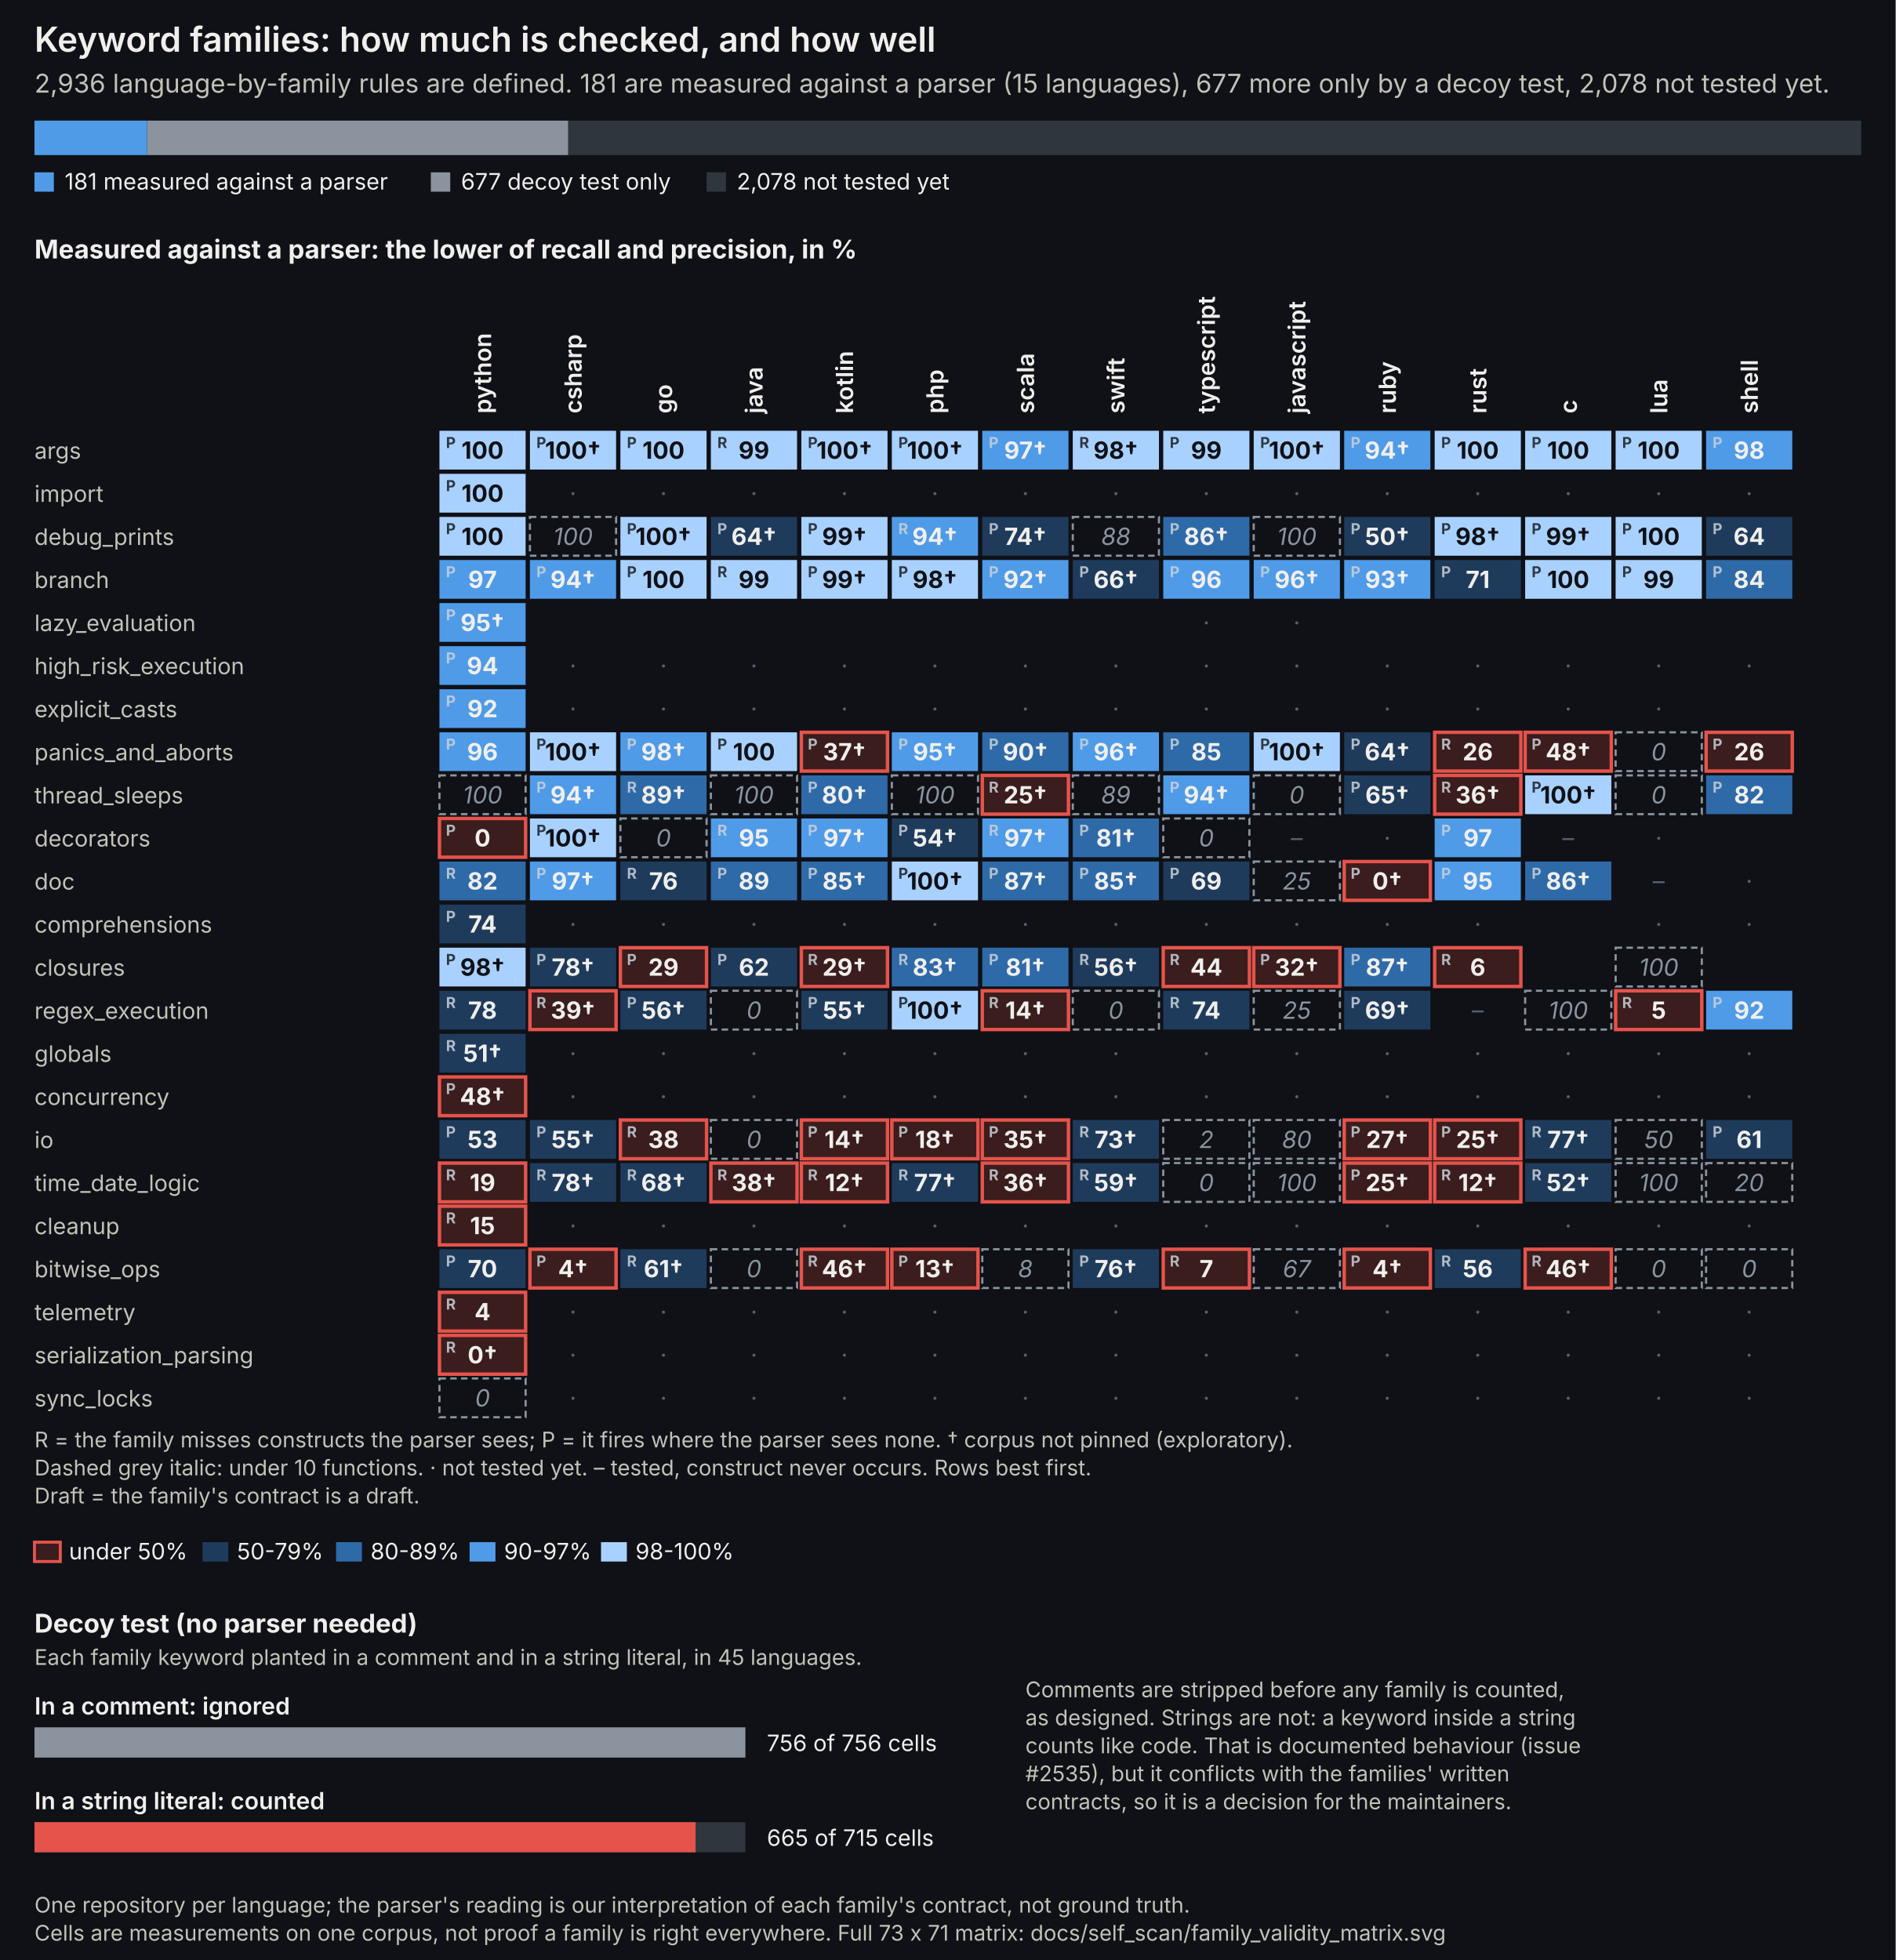
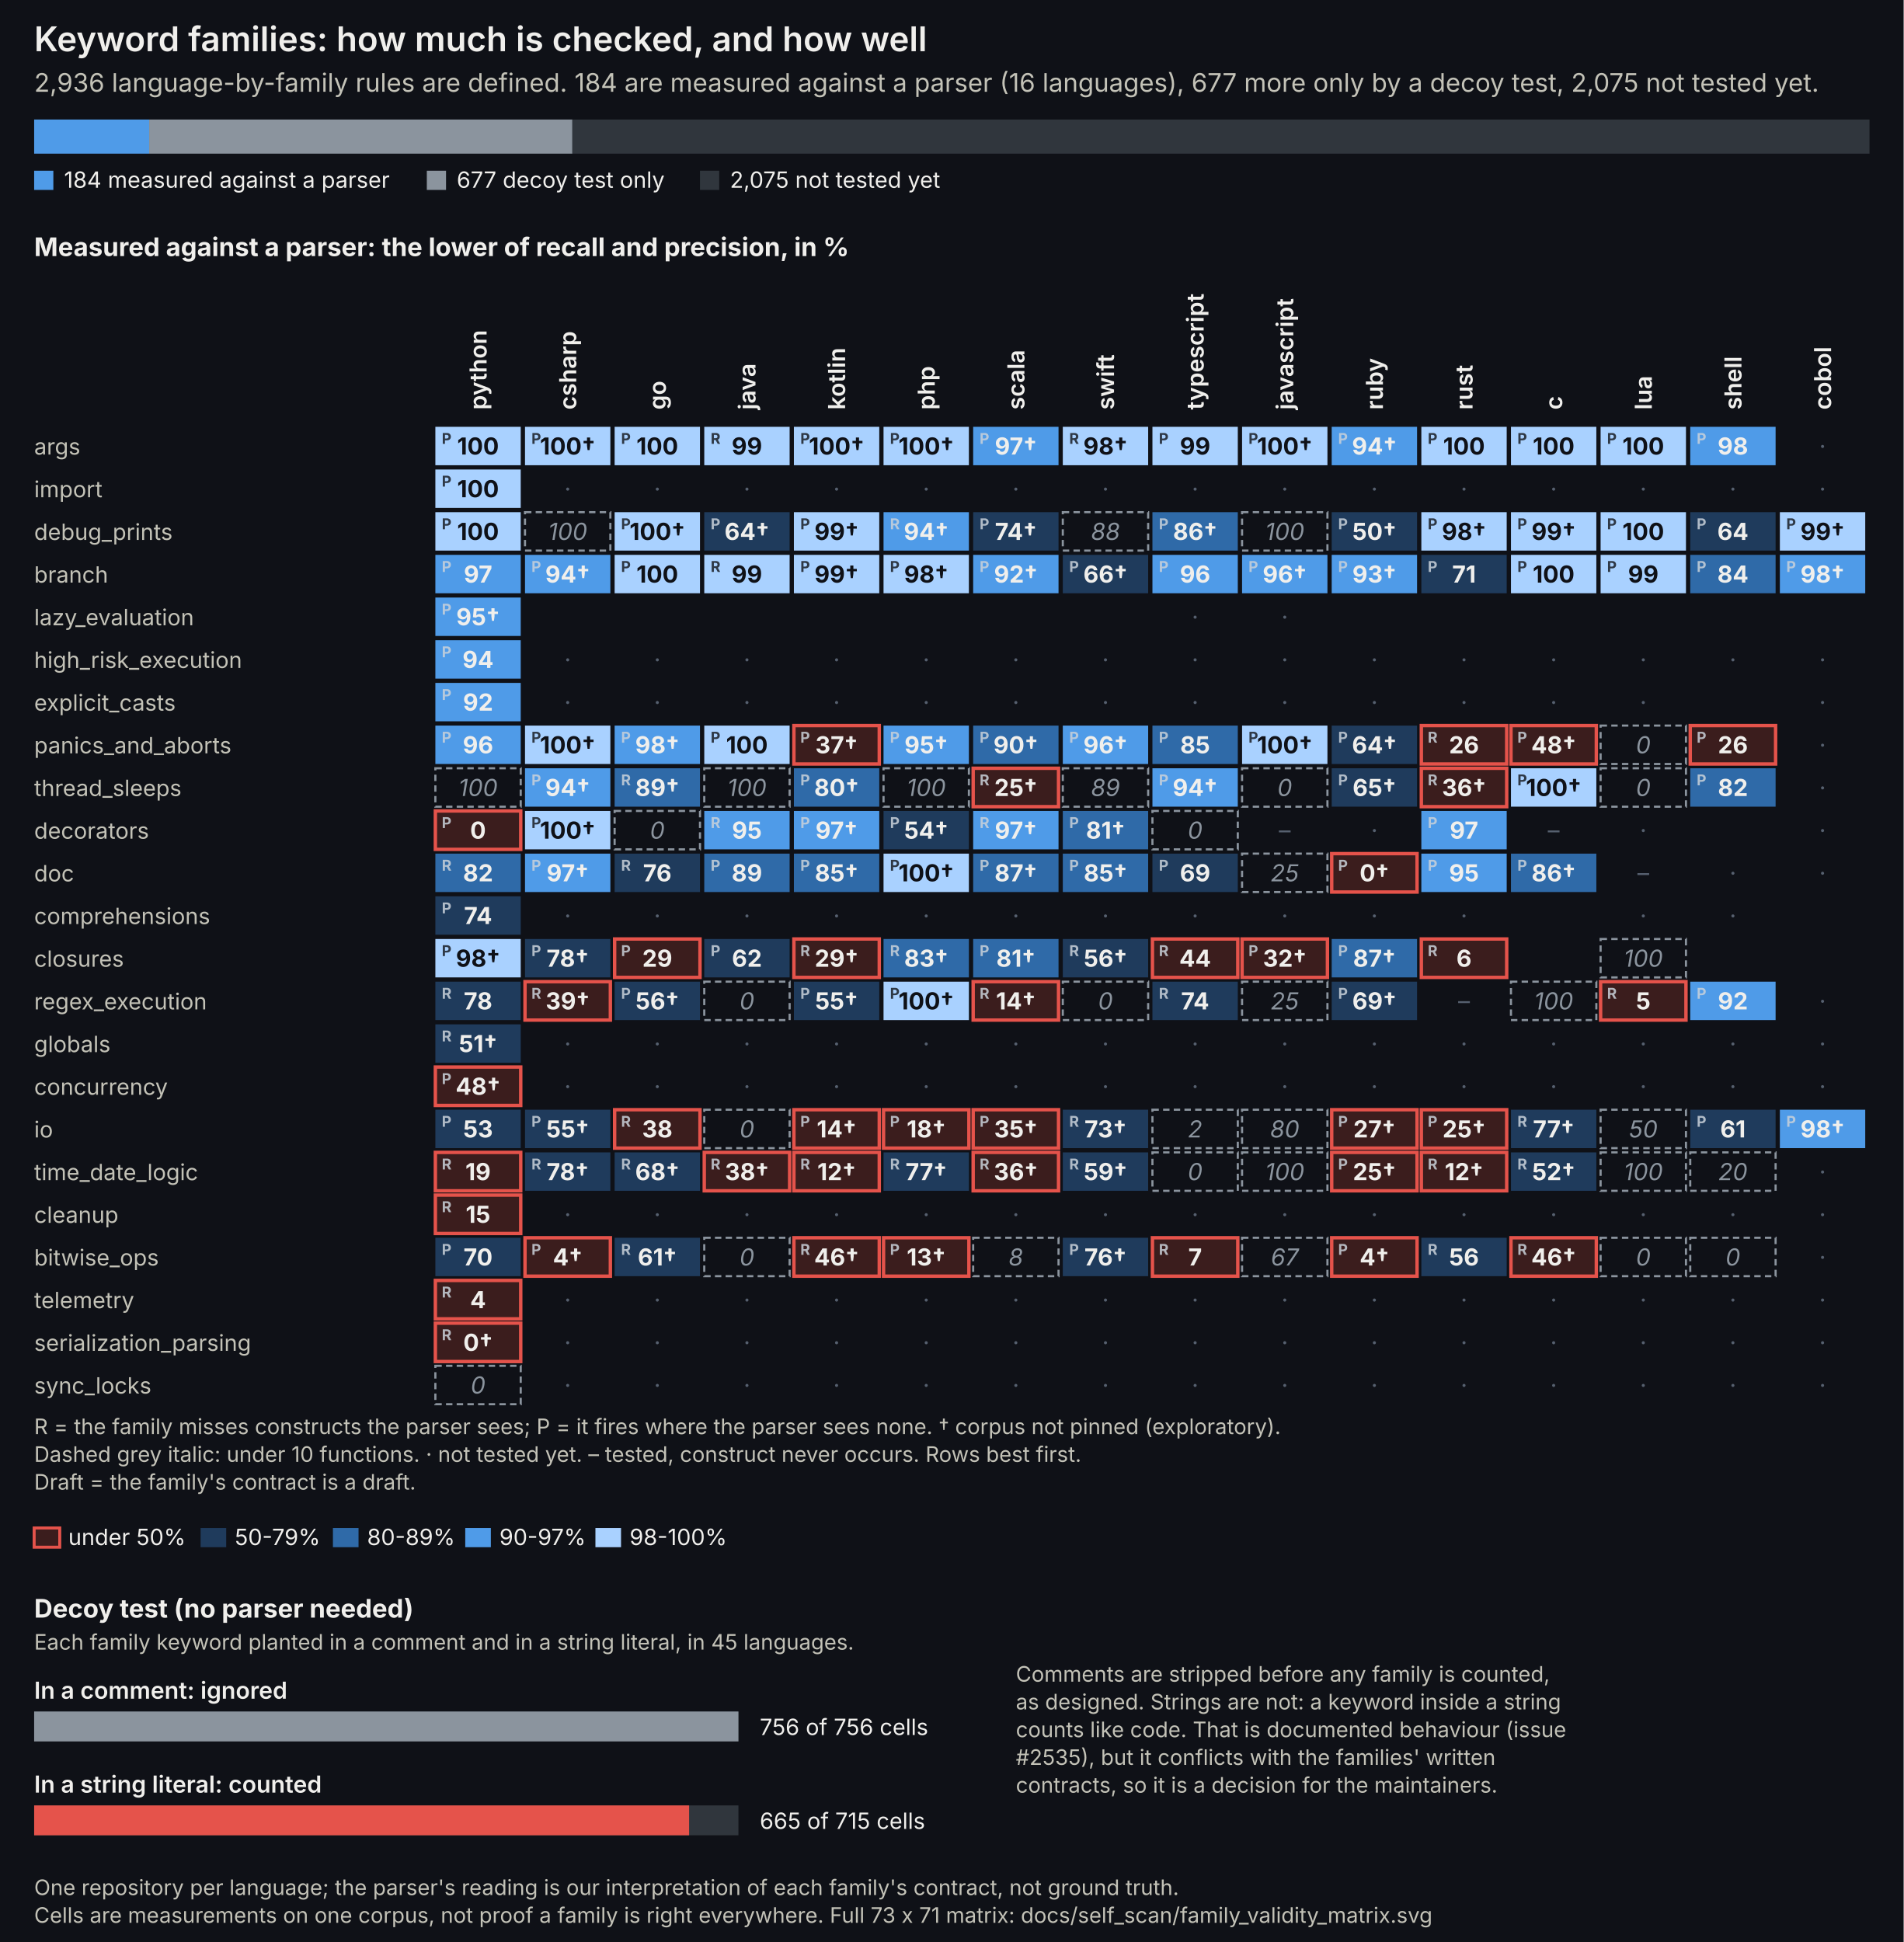
- <svg xmlns="http://www.w3.org/2000/svg" viewBox="0 0 880 910" width="880" height="910" font-family="system-ui, -apple-system, Segoe UI, sans-serif">
+ <svg xmlns="http://www.w3.org/2000/svg" viewBox="0 0 892 910" width="892" height="910" font-family="system-ui, -apple-system, Segoe UI, sans-serif">
  <style>
  .surface { fill: #0f1117; }  /* house style: dark, matching the other charts */
  .title { font-size: 16px; font-weight: 600; fill: #f0efec; }
  .subtitle { font-size: 12px; fill: #c3c2b7; }
  .h { font-size: 12px; font-weight: 700; fill: #f0efec; }
  .legend { font-size: 10.5px; fill: #f0efec; }
  .lang { font-size: 11px; font-weight: 600; fill: #f0efec; }
  .fam { font-size: 10.5px; fill: #c3c2b7; }
  .num { font-size: 11px; font-weight: 700; fill: #f0efec; text-anchor: middle; }
  .numd { font-size: 11px; font-weight: 700; fill: #0f1117; text-anchor: middle; }
  .thin { font-size: 11px; font-style: italic; fill: #8b949e; text-anchor: middle; }
  .side { font-size: 7px; font-weight: 700; fill: #c9d1d9; opacity: 0.85; }
  .sided { font-size: 7px; font-weight: 700; fill: #0f1117; opacity: 0.8; }
  .dim { font-size: 11px; fill: #56606f; text-anchor: middle; }
  .note { font-size: 10px; fill: #c3c2b7; }
  .big { font-size: 11px; font-weight: 600; fill: #f0efec; }
  .phase { font-size: 10px; font-weight: 700; fill: #f0efec; }
  .lang9 { font-size: 9px; fill: #c3c2b7; }
  .u { fill: #3b3f4a; }
</style>
-   <rect class="surface" x="0" y="0" width="880" height="910" />
+   <rect class="surface" x="0" y="0" width="892" height="910" />
  <text class="title" x="16" y="24">Keyword families: how much is checked, and how well</text>
-   <text class="subtitle" x="16" y="43">2,936 language-by-family rules are defined. 181 are measured against a parser (15 languages), 677 more only by a decoy test, 2,078 not tested yet.</text>
-   <rect x="16.0" y="56" width="52.3" height="16" fill="#4f9be8" />
+   <text class="subtitle" x="16" y="43">2,936 language-by-family rules are defined. 184 are measured against a parser (16 languages), 677 more only by a decoy test, 2,075 not tested yet.</text>
+   <rect x="16.0" y="56" width="53.9" height="16" fill="#4f9be8" />
  <rect x="16" y="80" width="9" height="9" fill="#4f9be8" />
-   <text class="legend" x="30" y="88">181 measured against a parser</text>
-   <rect x="68.3" y="56" width="195.5" height="16" fill="#8b949e" />
+   <text class="legend" x="30" y="88">184 measured against a parser</text>
+   <rect x="69.9" y="56" width="198.3" height="16" fill="#8b949e" />
  <rect x="200" y="80" width="9" height="9" fill="#8b949e" />
  <text class="legend" x="214" y="88">677 decoy test only</text>
-   <rect x="263.8" y="56" width="600.2" height="16" fill="#30363d" />
+   <rect x="268.2" y="56" width="607.8" height="16" fill="#30363d" />
  <rect x="328" y="80" width="9" height="9" fill="#30363d" />
-   <text class="legend" x="342" y="88">2,078 not tested yet</text>
+   <text class="legend" x="342" y="88">2,075 not tested yet</text>
  <text class="h" x="16" y="120">Measured against a parser: the lower of recall and precision, in %</text>
  <text class="lang" transform="translate(228,192) rotate(-90)">python</text>
  <text class="lang" transform="translate(270,192) rotate(-90)">csharp</text>
  <text class="lang" transform="translate(312,192) rotate(-90)">go</text>
  <text class="lang" transform="translate(354,192) rotate(-90)">java</text>
  <text class="lang" transform="translate(396,192) rotate(-90)">kotlin</text>
  <text class="lang" transform="translate(438,192) rotate(-90)">php</text>
  <text class="lang" transform="translate(480,192) rotate(-90)">scala</text>
  <text class="lang" transform="translate(522,192) rotate(-90)">swift</text>
  <text class="lang" transform="translate(564,192) rotate(-90)">typescript</text>
  <text class="lang" transform="translate(606,192) rotate(-90)">javascript</text>
  <text class="lang" transform="translate(648,192) rotate(-90)">ruby</text>
  <text class="lang" transform="translate(690,192) rotate(-90)">rust</text>
  <text class="lang" transform="translate(732,192) rotate(-90)">c</text>
  <text class="lang" transform="translate(774,192) rotate(-90)">lua</text>
  <text class="lang" transform="translate(816,192) rotate(-90)">shell</text>
+   <text class="lang" transform="translate(858,192) rotate(-90)">cobol</text>
  <text class="fam" x="16" y="213">args</text>
  <rect x="204" y="200" width="40" height="18" fill="#a9d1ff" />
  <text class="numd" x="224.0" y="213">100</text>
  <text class="sided" x="207" y="208">P</text>
  <rect x="246" y="200" width="40" height="18" fill="#a9d1ff" />
  <text class="numd" x="266.0" y="213">100†</text>
  <text class="sided" x="249" y="208">P</text>
  <rect x="288" y="200" width="40" height="18" fill="#a9d1ff" />
  <text class="numd" x="308.0" y="213">100</text>
  <text class="sided" x="291" y="208">P</text>
  <rect x="330" y="200" width="40" height="18" fill="#a9d1ff" />
  <text class="numd" x="350.0" y="213">99</text>
  <text class="sided" x="333" y="208">R</text>
  <rect x="372" y="200" width="40" height="18" fill="#a9d1ff" />
  <text class="numd" x="392.0" y="213">100†</text>
  <text class="sided" x="375" y="208">P</text>
  <rect x="414" y="200" width="40" height="18" fill="#a9d1ff" />
  <text class="numd" x="434.0" y="213">100†</text>
  <text class="sided" x="417" y="208">P</text>
  <rect x="456" y="200" width="40" height="18" fill="#4f9be8" />
  <text class="num" x="476.0" y="213">97†</text>
  <text class="side" x="459" y="208">P</text>
  <rect x="498" y="200" width="40" height="18" fill="#a9d1ff" />
  <text class="numd" x="518.0" y="213">98†</text>
  <text class="sided" x="501" y="208">R</text>
  <rect x="540" y="200" width="40" height="18" fill="#a9d1ff" />
  <text class="numd" x="560.0" y="213">99</text>
  <text class="sided" x="543" y="208">P</text>
  <rect x="582" y="200" width="40" height="18" fill="#a9d1ff" />
  <text class="numd" x="602.0" y="213">100†</text>
  <text class="sided" x="585" y="208">P</text>
  <rect x="624" y="200" width="40" height="18" fill="#4f9be8" />
  <text class="num" x="644.0" y="213">94†</text>
  <text class="side" x="627" y="208">P</text>
  <rect x="666" y="200" width="40" height="18" fill="#a9d1ff" />
  <text class="numd" x="686.0" y="213">100</text>
  <text class="sided" x="669" y="208">P</text>
  <rect x="708" y="200" width="40" height="18" fill="#a9d1ff" />
  <text class="numd" x="728.0" y="213">100</text>
  <text class="sided" x="711" y="208">P</text>
  <rect x="750" y="200" width="40" height="18" fill="#a9d1ff" />
  <text class="numd" x="770.0" y="213">100</text>
  <text class="sided" x="753" y="208">P</text>
  <rect x="792" y="200" width="40" height="18" fill="#4f9be8" />
  <text class="num" x="812.0" y="213">98</text>
  <text class="side" x="795" y="208">P</text>
+   <text class="dim" x="854.0" y="213">·</text>
  <text class="fam" x="16" y="233">import</text>
  <rect x="204" y="220" width="40" height="18" fill="#a9d1ff" />
  <text class="numd" x="224.0" y="233">100</text>
  <text class="sided" x="207" y="228">P</text>
  <text class="dim" x="266.0" y="233">·</text>
  <text class="dim" x="308.0" y="233">·</text>
  <text class="dim" x="350.0" y="233">·</text>
  <text class="dim" x="392.0" y="233">·</text>
  <text class="dim" x="434.0" y="233">·</text>
  <text class="dim" x="476.0" y="233">·</text>
  <text class="dim" x="518.0" y="233">·</text>
  <text class="dim" x="560.0" y="233">·</text>
  <text class="dim" x="602.0" y="233">·</text>
  <text class="dim" x="644.0" y="233">·</text>
  <text class="dim" x="686.0" y="233">·</text>
  <text class="dim" x="728.0" y="233">·</text>
  <text class="dim" x="770.0" y="233">·</text>
  <text class="dim" x="812.0" y="233">·</text>
+   <text class="dim" x="854.0" y="233">·</text>
  <text class="fam" x="16" y="253">debug_prints</text>
  <rect x="204" y="240" width="40" height="18" fill="#a9d1ff" />
  <text class="numd" x="224.0" y="253">100</text>
  <text class="sided" x="207" y="248">P</text>
  <rect x="246" y="240" width="40" height="18" fill="none" stroke="#8b949e" stroke-width="1" stroke-dasharray="3 2" />
  <text class="thin" x="266.0" y="253">100</text>
  <rect x="288" y="240" width="40" height="18" fill="#a9d1ff" />
  <text class="numd" x="308.0" y="253">100†</text>
  <text class="sided" x="291" y="248">P</text>
  <rect x="330" y="240" width="40" height="18" fill="#1f3b5c" />
  <text class="num" x="350.0" y="253">64†</text>
  <text class="side" x="333" y="248">P</text>
  <rect x="372" y="240" width="40" height="18" fill="#a9d1ff" />
  <text class="numd" x="392.0" y="253">99†</text>
  <text class="sided" x="375" y="248">P</text>
  <rect x="414" y="240" width="40" height="18" fill="#4f9be8" />
  <text class="num" x="434.0" y="253">94†</text>
  <text class="side" x="417" y="248">R</text>
  <rect x="456" y="240" width="40" height="18" fill="#1f3b5c" />
  <text class="num" x="476.0" y="253">74†</text>
  <text class="side" x="459" y="248">P</text>
  <rect x="498" y="240" width="40" height="18" fill="none" stroke="#8b949e" stroke-width="1" stroke-dasharray="3 2" />
  <text class="thin" x="518.0" y="253">88</text>
  <rect x="540" y="240" width="40" height="18" fill="#2f6aa8" />
  <text class="num" x="560.0" y="253">86†</text>
  <text class="side" x="543" y="248">P</text>
  <rect x="582" y="240" width="40" height="18" fill="none" stroke="#8b949e" stroke-width="1" stroke-dasharray="3 2" />
  <text class="thin" x="602.0" y="253">100</text>
  <rect x="624" y="240" width="40" height="18" fill="#1f3b5c" />
  <text class="num" x="644.0" y="253">50†</text>
  <text class="side" x="627" y="248">P</text>
  <rect x="666" y="240" width="40" height="18" fill="#a9d1ff" />
  <text class="numd" x="686.0" y="253">98†</text>
  <text class="sided" x="669" y="248">P</text>
  <rect x="708" y="240" width="40" height="18" fill="#a9d1ff" />
  <text class="numd" x="728.0" y="253">99†</text>
  <text class="sided" x="711" y="248">P</text>
  <rect x="750" y="240" width="40" height="18" fill="#a9d1ff" />
  <text class="numd" x="770.0" y="253">100</text>
  <text class="sided" x="753" y="248">P</text>
  <rect x="792" y="240" width="40" height="18" fill="#1f3b5c" />
  <text class="num" x="812.0" y="253">64</text>
  <text class="side" x="795" y="248">P</text>
+   <rect x="834" y="240" width="40" height="18" fill="#a9d1ff" />
+   <text class="numd" x="854.0" y="253">99†</text>
+   <text class="sided" x="837" y="248">P</text>
  <text class="fam" x="16" y="273">branch</text>
  <rect x="204" y="260" width="40" height="18" fill="#4f9be8" />
  <text class="num" x="224.0" y="273">97</text>
  <text class="side" x="207" y="268">P</text>
  <rect x="246" y="260" width="40" height="18" fill="#4f9be8" />
  <text class="num" x="266.0" y="273">94†</text>
  <text class="side" x="249" y="268">P</text>
  <rect x="288" y="260" width="40" height="18" fill="#a9d1ff" />
  <text class="numd" x="308.0" y="273">100</text>
  <text class="sided" x="291" y="268">P</text>
  <rect x="330" y="260" width="40" height="18" fill="#a9d1ff" />
  <text class="numd" x="350.0" y="273">99</text>
  <text class="sided" x="333" y="268">R</text>
  <rect x="372" y="260" width="40" height="18" fill="#a9d1ff" />
  <text class="numd" x="392.0" y="273">99†</text>
  <text class="sided" x="375" y="268">P</text>
  <rect x="414" y="260" width="40" height="18" fill="#a9d1ff" />
  <text class="numd" x="434.0" y="273">98†</text>
  <text class="sided" x="417" y="268">P</text>
  <rect x="456" y="260" width="40" height="18" fill="#4f9be8" />
  <text class="num" x="476.0" y="273">92†</text>
  <text class="side" x="459" y="268">P</text>
  <rect x="498" y="260" width="40" height="18" fill="#1f3b5c" />
  <text class="num" x="518.0" y="273">66†</text>
  <text class="side" x="501" y="268">P</text>
  <rect x="540" y="260" width="40" height="18" fill="#4f9be8" />
  <text class="num" x="560.0" y="273">96</text>
  <text class="side" x="543" y="268">P</text>
  <rect x="582" y="260" width="40" height="18" fill="#4f9be8" />
  <text class="num" x="602.0" y="273">96†</text>
  <text class="side" x="585" y="268">P</text>
  <rect x="624" y="260" width="40" height="18" fill="#4f9be8" />
  <text class="num" x="644.0" y="273">93†</text>
  <text class="side" x="627" y="268">P</text>
  <rect x="666" y="260" width="40" height="18" fill="#1f3b5c" />
  <text class="num" x="686.0" y="273">71</text>
  <text class="side" x="669" y="268">P</text>
  <rect x="708" y="260" width="40" height="18" fill="#a9d1ff" />
  <text class="numd" x="728.0" y="273">100</text>
  <text class="sided" x="711" y="268">P</text>
  <rect x="750" y="260" width="40" height="18" fill="#a9d1ff" />
  <text class="numd" x="770.0" y="273">99</text>
  <text class="sided" x="753" y="268">P</text>
  <rect x="792" y="260" width="40" height="18" fill="#2f6aa8" />
  <text class="num" x="812.0" y="273">84</text>
  <text class="side" x="795" y="268">P</text>
+   <rect x="834" y="260" width="40" height="18" fill="#4f9be8" />
+   <text class="num" x="854.0" y="273">98†</text>
+   <text class="side" x="837" y="268">P</text>
  <text class="fam" x="16" y="293">lazy_evaluation</text>
  <rect x="204" y="280" width="40" height="18" fill="#4f9be8" />
  <text class="num" x="224.0" y="293">95†</text>
  <text class="side" x="207" y="288">P</text>
  <text class="dim" x="560.0" y="293">·</text>
  <text class="dim" x="602.0" y="293">·</text>
  <text class="fam" x="16" y="313">high_risk_execution</text>
  <rect x="204" y="300" width="40" height="18" fill="#4f9be8" />
  <text class="num" x="224.0" y="313">94</text>
  <text class="side" x="207" y="308">P</text>
  <text class="dim" x="266.0" y="313">·</text>
  <text class="dim" x="308.0" y="313">·</text>
  <text class="dim" x="350.0" y="313">·</text>
  <text class="dim" x="392.0" y="313">·</text>
  <text class="dim" x="434.0" y="313">·</text>
  <text class="dim" x="476.0" y="313">·</text>
  <text class="dim" x="518.0" y="313">·</text>
  <text class="dim" x="560.0" y="313">·</text>
  <text class="dim" x="602.0" y="313">·</text>
  <text class="dim" x="644.0" y="313">·</text>
  <text class="dim" x="686.0" y="313">·</text>
  <text class="dim" x="728.0" y="313">·</text>
  <text class="dim" x="770.0" y="313">·</text>
  <text class="dim" x="812.0" y="313">·</text>
+   <text class="dim" x="854.0" y="313">·</text>
  <text class="fam" x="16" y="333">explicit_casts</text>
  <rect x="204" y="320" width="40" height="18" fill="#4f9be8" />
  <text class="num" x="224.0" y="333">92</text>
  <text class="side" x="207" y="328">P</text>
  <text class="dim" x="266.0" y="333">·</text>
  <text class="dim" x="308.0" y="333">·</text>
  <text class="dim" x="350.0" y="333">·</text>
  <text class="dim" x="392.0" y="333">·</text>
  <text class="dim" x="434.0" y="333">·</text>
  <text class="dim" x="476.0" y="333">·</text>
  <text class="dim" x="518.0" y="333">·</text>
  <text class="dim" x="560.0" y="333">·</text>
  <text class="dim" x="602.0" y="333">·</text>
  <text class="dim" x="644.0" y="333">·</text>
  <text class="dim" x="686.0" y="333">·</text>
  <text class="dim" x="728.0" y="333">·</text>
  <text class="dim" x="770.0" y="333">·</text>
+   <text class="dim" x="854.0" y="333">·</text>
  <text class="fam" x="16" y="353">panics_and_aborts</text>
  <rect x="204" y="340" width="40" height="18" fill="#4f9be8" />
  <text class="num" x="224.0" y="353">96</text>
  <text class="side" x="207" y="348">P</text>
  <rect x="246" y="340" width="40" height="18" fill="#a9d1ff" />
  <text class="numd" x="266.0" y="353">100†</text>
  <text class="sided" x="249" y="348">P</text>
  <rect x="288" y="340" width="40" height="18" fill="#4f9be8" />
  <text class="num" x="308.0" y="353">98†</text>
  <text class="side" x="291" y="348">P</text>
  <rect x="330" y="340" width="40" height="18" fill="#a9d1ff" />
  <text class="numd" x="350.0" y="353">100</text>
  <text class="sided" x="333" y="348">P</text>
  <rect x="372" y="340" width="40" height="18" fill="#3b1d1d" stroke="#e5534b" stroke-width="1.6" />
  <text class="num" x="392.0" y="353">37†</text>
  <text class="side" x="375" y="348">P</text>
  <rect x="414" y="340" width="40" height="18" fill="#4f9be8" />
  <text class="num" x="434.0" y="353">95†</text>
  <text class="side" x="417" y="348">P</text>
  <rect x="456" y="340" width="40" height="18" fill="#2f6aa8" />
  <text class="num" x="476.0" y="353">90†</text>
  <text class="side" x="459" y="348">P</text>
  <rect x="498" y="340" width="40" height="18" fill="#4f9be8" />
  <text class="num" x="518.0" y="353">96†</text>
  <text class="side" x="501" y="348">P</text>
  <rect x="540" y="340" width="40" height="18" fill="#2f6aa8" />
  <text class="num" x="560.0" y="353">85</text>
  <text class="side" x="543" y="348">P</text>
  <rect x="582" y="340" width="40" height="18" fill="#a9d1ff" />
  <text class="numd" x="602.0" y="353">100†</text>
  <text class="sided" x="585" y="348">P</text>
  <rect x="624" y="340" width="40" height="18" fill="#1f3b5c" />
  <text class="num" x="644.0" y="353">64†</text>
  <text class="side" x="627" y="348">P</text>
  <rect x="666" y="340" width="40" height="18" fill="#3b1d1d" stroke="#e5534b" stroke-width="1.6" />
  <text class="num" x="686.0" y="353">26</text>
  <text class="side" x="669" y="348">R</text>
  <rect x="708" y="340" width="40" height="18" fill="#3b1d1d" stroke="#e5534b" stroke-width="1.6" />
  <text class="num" x="728.0" y="353">48†</text>
  <text class="side" x="711" y="348">P</text>
  <rect x="750" y="340" width="40" height="18" fill="none" stroke="#8b949e" stroke-width="1" stroke-dasharray="3 2" />
  <text class="thin" x="770.0" y="353">0</text>
  <rect x="792" y="340" width="40" height="18" fill="#3b1d1d" stroke="#e5534b" stroke-width="1.6" />
  <text class="num" x="812.0" y="353">26</text>
  <text class="side" x="795" y="348">P</text>
+   <text class="dim" x="854.0" y="353">·</text>
  <text class="fam" x="16" y="373">thread_sleeps</text>
  <rect x="204" y="360" width="40" height="18" fill="none" stroke="#8b949e" stroke-width="1" stroke-dasharray="3 2" />
  <text class="thin" x="224.0" y="373">100</text>
  <rect x="246" y="360" width="40" height="18" fill="#4f9be8" />
  <text class="num" x="266.0" y="373">94†</text>
  <text class="side" x="249" y="368">P</text>
  <rect x="288" y="360" width="40" height="18" fill="#2f6aa8" />
  <text class="num" x="308.0" y="373">89†</text>
  <text class="side" x="291" y="368">R</text>
  <rect x="330" y="360" width="40" height="18" fill="none" stroke="#8b949e" stroke-width="1" stroke-dasharray="3 2" />
  <text class="thin" x="350.0" y="373">100</text>
  <rect x="372" y="360" width="40" height="18" fill="#2f6aa8" />
  <text class="num" x="392.0" y="373">80†</text>
  <text class="side" x="375" y="368">P</text>
  <rect x="414" y="360" width="40" height="18" fill="none" stroke="#8b949e" stroke-width="1" stroke-dasharray="3 2" />
  <text class="thin" x="434.0" y="373">100</text>
  <rect x="456" y="360" width="40" height="18" fill="#3b1d1d" stroke="#e5534b" stroke-width="1.6" />
  <text class="num" x="476.0" y="373">25†</text>
  <text class="side" x="459" y="368">R</text>
  <rect x="498" y="360" width="40" height="18" fill="none" stroke="#8b949e" stroke-width="1" stroke-dasharray="3 2" />
  <text class="thin" x="518.0" y="373">89</text>
  <rect x="540" y="360" width="40" height="18" fill="#4f9be8" />
  <text class="num" x="560.0" y="373">94†</text>
  <text class="side" x="543" y="368">P</text>
  <rect x="582" y="360" width="40" height="18" fill="none" stroke="#8b949e" stroke-width="1" stroke-dasharray="3 2" />
  <text class="thin" x="602.0" y="373">0</text>
  <rect x="624" y="360" width="40" height="18" fill="#1f3b5c" />
  <text class="num" x="644.0" y="373">65†</text>
  <text class="side" x="627" y="368">P</text>
  <rect x="666" y="360" width="40" height="18" fill="#3b1d1d" stroke="#e5534b" stroke-width="1.6" />
  <text class="num" x="686.0" y="373">36†</text>
  <text class="side" x="669" y="368">R</text>
  <rect x="708" y="360" width="40" height="18" fill="#a9d1ff" />
  <text class="numd" x="728.0" y="373">100†</text>
  <text class="sided" x="711" y="368">P</text>
  <rect x="750" y="360" width="40" height="18" fill="none" stroke="#8b949e" stroke-width="1" stroke-dasharray="3 2" />
  <text class="thin" x="770.0" y="373">0</text>
  <rect x="792" y="360" width="40" height="18" fill="#2f6aa8" />
  <text class="num" x="812.0" y="373">82</text>
  <text class="side" x="795" y="368">P</text>
+   <text class="dim" x="854.0" y="373">·</text>
  <text class="fam" x="16" y="393">decorators</text>
  <rect x="204" y="380" width="40" height="18" fill="#3b1d1d" stroke="#e5534b" stroke-width="1.6" />
  <text class="num" x="224.0" y="393">0</text>
  <text class="side" x="207" y="388">P</text>
  <rect x="246" y="380" width="40" height="18" fill="#a9d1ff" />
  <text class="numd" x="266.0" y="393">100†</text>
  <text class="sided" x="249" y="388">P</text>
  <rect x="288" y="380" width="40" height="18" fill="none" stroke="#8b949e" stroke-width="1" stroke-dasharray="3 2" />
  <text class="thin" x="308.0" y="393">0</text>
  <rect x="330" y="380" width="40" height="18" fill="#4f9be8" />
  <text class="num" x="350.0" y="393">95</text>
  <text class="side" x="333" y="388">R</text>
  <rect x="372" y="380" width="40" height="18" fill="#4f9be8" />
  <text class="num" x="392.0" y="393">97†</text>
  <text class="side" x="375" y="388">P</text>
  <rect x="414" y="380" width="40" height="18" fill="#1f3b5c" />
  <text class="num" x="434.0" y="393">54†</text>
  <text class="side" x="417" y="388">P</text>
  <rect x="456" y="380" width="40" height="18" fill="#4f9be8" />
  <text class="num" x="476.0" y="393">97†</text>
  <text class="side" x="459" y="388">R</text>
  <rect x="498" y="380" width="40" height="18" fill="#2f6aa8" />
  <text class="num" x="518.0" y="393">81†</text>
  <text class="side" x="501" y="388">P</text>
  <rect x="540" y="380" width="40" height="18" fill="none" stroke="#8b949e" stroke-width="1" stroke-dasharray="3 2" />
  <text class="thin" x="560.0" y="393">0</text>
  <text class="dim" x="602.0" y="393">–</text>
  <text class="dim" x="644.0" y="393">·</text>
  <rect x="666" y="380" width="40" height="18" fill="#4f9be8" />
  <text class="num" x="686.0" y="393">97</text>
  <text class="side" x="669" y="388">P</text>
  <text class="dim" x="728.0" y="393">–</text>
  <text class="dim" x="770.0" y="393">·</text>
+   <text class="dim" x="854.0" y="393">·</text>
  <text class="fam" x="16" y="413">doc</text>
  <rect x="204" y="400" width="40" height="18" fill="#2f6aa8" />
  <text class="num" x="224.0" y="413">82</text>
  <text class="side" x="207" y="408">R</text>
  <rect x="246" y="400" width="40" height="18" fill="#4f9be8" />
  <text class="num" x="266.0" y="413">97†</text>
  <text class="side" x="249" y="408">P</text>
  <rect x="288" y="400" width="40" height="18" fill="#1f3b5c" />
  <text class="num" x="308.0" y="413">76</text>
  <text class="side" x="291" y="408">R</text>
  <rect x="330" y="400" width="40" height="18" fill="#2f6aa8" />
  <text class="num" x="350.0" y="413">89</text>
  <text class="side" x="333" y="408">P</text>
  <rect x="372" y="400" width="40" height="18" fill="#2f6aa8" />
  <text class="num" x="392.0" y="413">85†</text>
  <text class="side" x="375" y="408">P</text>
  <rect x="414" y="400" width="40" height="18" fill="#a9d1ff" />
  <text class="numd" x="434.0" y="413">100†</text>
  <text class="sided" x="417" y="408">P</text>
  <rect x="456" y="400" width="40" height="18" fill="#2f6aa8" />
  <text class="num" x="476.0" y="413">87†</text>
  <text class="side" x="459" y="408">P</text>
  <rect x="498" y="400" width="40" height="18" fill="#2f6aa8" />
  <text class="num" x="518.0" y="413">85†</text>
  <text class="side" x="501" y="408">P</text>
  <rect x="540" y="400" width="40" height="18" fill="#1f3b5c" />
  <text class="num" x="560.0" y="413">69</text>
  <text class="side" x="543" y="408">P</text>
  <rect x="582" y="400" width="40" height="18" fill="none" stroke="#8b949e" stroke-width="1" stroke-dasharray="3 2" />
  <text class="thin" x="602.0" y="413">25</text>
  <rect x="624" y="400" width="40" height="18" fill="#3b1d1d" stroke="#e5534b" stroke-width="1.6" />
  <text class="num" x="644.0" y="413">0†</text>
  <text class="side" x="627" y="408">P</text>
  <rect x="666" y="400" width="40" height="18" fill="#4f9be8" />
  <text class="num" x="686.0" y="413">95</text>
  <text class="side" x="669" y="408">P</text>
  <rect x="708" y="400" width="40" height="18" fill="#2f6aa8" />
  <text class="num" x="728.0" y="413">86†</text>
  <text class="side" x="711" y="408">P</text>
  <text class="dim" x="770.0" y="413">–</text>
  <text class="dim" x="812.0" y="413">·</text>
+   <text class="dim" x="854.0" y="413">·</text>
  <text class="fam" x="16" y="433">comprehensions</text>
  <rect x="204" y="420" width="40" height="18" fill="#1f3b5c" />
  <text class="num" x="224.0" y="433">74</text>
  <text class="side" x="207" y="428">P</text>
  <text class="dim" x="266.0" y="433">·</text>
  <text class="dim" x="308.0" y="433">·</text>
  <text class="dim" x="350.0" y="433">·</text>
  <text class="dim" x="392.0" y="433">·</text>
  <text class="dim" x="434.0" y="433">·</text>
  <text class="dim" x="476.0" y="433">·</text>
  <text class="dim" x="518.0" y="433">·</text>
  <text class="dim" x="560.0" y="433">·</text>
  <text class="dim" x="602.0" y="433">·</text>
  <text class="dim" x="644.0" y="433">·</text>
  <text class="dim" x="686.0" y="433">·</text>
  <text class="dim" x="770.0" y="433">·</text>
  <text class="dim" x="812.0" y="433">·</text>
  <text class="fam" x="16" y="453">closures</text>
  <rect x="204" y="440" width="40" height="18" fill="#a9d1ff" />
  <text class="numd" x="224.0" y="453">98†</text>
  <text class="sided" x="207" y="448">P</text>
  <rect x="246" y="440" width="40" height="18" fill="#1f3b5c" />
  <text class="num" x="266.0" y="453">78†</text>
  <text class="side" x="249" y="448">P</text>
  <rect x="288" y="440" width="40" height="18" fill="#3b1d1d" stroke="#e5534b" stroke-width="1.6" />
  <text class="num" x="308.0" y="453">29</text>
  <text class="side" x="291" y="448">P</text>
  <rect x="330" y="440" width="40" height="18" fill="#1f3b5c" />
  <text class="num" x="350.0" y="453">62</text>
  <text class="side" x="333" y="448">P</text>
  <rect x="372" y="440" width="40" height="18" fill="#3b1d1d" stroke="#e5534b" stroke-width="1.6" />
  <text class="num" x="392.0" y="453">29†</text>
  <text class="side" x="375" y="448">R</text>
  <rect x="414" y="440" width="40" height="18" fill="#2f6aa8" />
  <text class="num" x="434.0" y="453">83†</text>
  <text class="side" x="417" y="448">R</text>
  <rect x="456" y="440" width="40" height="18" fill="#2f6aa8" />
  <text class="num" x="476.0" y="453">81†</text>
  <text class="side" x="459" y="448">P</text>
  <rect x="498" y="440" width="40" height="18" fill="#1f3b5c" />
  <text class="num" x="518.0" y="453">56†</text>
  <text class="side" x="501" y="448">R</text>
  <rect x="540" y="440" width="40" height="18" fill="#3b1d1d" stroke="#e5534b" stroke-width="1.6" />
  <text class="num" x="560.0" y="453">44</text>
  <text class="side" x="543" y="448">R</text>
  <rect x="582" y="440" width="40" height="18" fill="#3b1d1d" stroke="#e5534b" stroke-width="1.6" />
  <text class="num" x="602.0" y="453">32†</text>
  <text class="side" x="585" y="448">P</text>
  <rect x="624" y="440" width="40" height="18" fill="#2f6aa8" />
  <text class="num" x="644.0" y="453">87†</text>
  <text class="side" x="627" y="448">P</text>
  <rect x="666" y="440" width="40" height="18" fill="#3b1d1d" stroke="#e5534b" stroke-width="1.6" />
  <text class="num" x="686.0" y="453">6</text>
  <text class="side" x="669" y="448">R</text>
  <rect x="750" y="440" width="40" height="18" fill="none" stroke="#8b949e" stroke-width="1" stroke-dasharray="3 2" />
  <text class="thin" x="770.0" y="453">100</text>
  <text class="fam" x="16" y="473">regex_execution</text>
  <rect x="204" y="460" width="40" height="18" fill="#1f3b5c" />
  <text class="num" x="224.0" y="473">78</text>
  <text class="side" x="207" y="468">R</text>
  <rect x="246" y="460" width="40" height="18" fill="#3b1d1d" stroke="#e5534b" stroke-width="1.6" />
  <text class="num" x="266.0" y="473">39†</text>
  <text class="side" x="249" y="468">R</text>
  <rect x="288" y="460" width="40" height="18" fill="#1f3b5c" />
  <text class="num" x="308.0" y="473">56†</text>
  <text class="side" x="291" y="468">P</text>
  <rect x="330" y="460" width="40" height="18" fill="none" stroke="#8b949e" stroke-width="1" stroke-dasharray="3 2" />
  <text class="thin" x="350.0" y="473">0</text>
  <rect x="372" y="460" width="40" height="18" fill="#1f3b5c" />
  <text class="num" x="392.0" y="473">55†</text>
  <text class="side" x="375" y="468">P</text>
  <rect x="414" y="460" width="40" height="18" fill="#a9d1ff" />
  <text class="numd" x="434.0" y="473">100†</text>
  <text class="sided" x="417" y="468">P</text>
  <rect x="456" y="460" width="40" height="18" fill="#3b1d1d" stroke="#e5534b" stroke-width="1.6" />
  <text class="num" x="476.0" y="473">14†</text>
  <text class="side" x="459" y="468">R</text>
  <rect x="498" y="460" width="40" height="18" fill="none" stroke="#8b949e" stroke-width="1" stroke-dasharray="3 2" />
  <text class="thin" x="518.0" y="473">0</text>
  <rect x="540" y="460" width="40" height="18" fill="#1f3b5c" />
  <text class="num" x="560.0" y="473">74</text>
  <text class="side" x="543" y="468">R</text>
  <rect x="582" y="460" width="40" height="18" fill="none" stroke="#8b949e" stroke-width="1" stroke-dasharray="3 2" />
  <text class="thin" x="602.0" y="473">25</text>
  <rect x="624" y="460" width="40" height="18" fill="#1f3b5c" />
  <text class="num" x="644.0" y="473">69†</text>
  <text class="side" x="627" y="468">P</text>
  <text class="dim" x="686.0" y="473">–</text>
  <rect x="708" y="460" width="40" height="18" fill="none" stroke="#8b949e" stroke-width="1" stroke-dasharray="3 2" />
  <text class="thin" x="728.0" y="473">100</text>
  <rect x="750" y="460" width="40" height="18" fill="#3b1d1d" stroke="#e5534b" stroke-width="1.6" />
  <text class="num" x="770.0" y="473">5</text>
  <text class="side" x="753" y="468">R</text>
  <rect x="792" y="460" width="40" height="18" fill="#4f9be8" />
  <text class="num" x="812.0" y="473">92</text>
  <text class="side" x="795" y="468">P</text>
+   <text class="dim" x="854.0" y="473">·</text>
  <text class="fam" x="16" y="493">globals</text>
  <rect x="204" y="480" width="40" height="18" fill="#1f3b5c" />
  <text class="num" x="224.0" y="493">51†</text>
  <text class="side" x="207" y="488">R</text>
  <text class="dim" x="266.0" y="493">·</text>
  <text class="dim" x="308.0" y="493">·</text>
  <text class="dim" x="350.0" y="493">·</text>
  <text class="dim" x="392.0" y="493">·</text>
  <text class="dim" x="434.0" y="493">·</text>
  <text class="dim" x="476.0" y="493">·</text>
  <text class="dim" x="518.0" y="493">·</text>
  <text class="dim" x="560.0" y="493">·</text>
  <text class="dim" x="602.0" y="493">·</text>
  <text class="dim" x="644.0" y="493">·</text>
  <text class="dim" x="686.0" y="493">·</text>
  <text class="dim" x="728.0" y="493">·</text>
  <text class="dim" x="770.0" y="493">·</text>
  <text class="dim" x="812.0" y="493">·</text>
+   <text class="dim" x="854.0" y="493">·</text>
  <text class="fam" x="16" y="513">concurrency</text>
  <rect x="204" y="500" width="40" height="18" fill="#3b1d1d" stroke="#e5534b" stroke-width="1.6" />
  <text class="num" x="224.0" y="513">48†</text>
  <text class="side" x="207" y="508">P</text>
  <text class="dim" x="266.0" y="513">·</text>
  <text class="dim" x="308.0" y="513">·</text>
  <text class="dim" x="350.0" y="513">·</text>
  <text class="dim" x="392.0" y="513">·</text>
  <text class="dim" x="434.0" y="513">·</text>
  <text class="dim" x="476.0" y="513">·</text>
  <text class="dim" x="518.0" y="513">·</text>
  <text class="dim" x="560.0" y="513">·</text>
  <text class="dim" x="602.0" y="513">·</text>
  <text class="dim" x="644.0" y="513">·</text>
  <text class="dim" x="686.0" y="513">·</text>
  <text class="dim" x="728.0" y="513">·</text>
  <text class="dim" x="770.0" y="513">·</text>
  <text class="dim" x="812.0" y="513">·</text>
+   <text class="dim" x="854.0" y="513">·</text>
  <text class="fam" x="16" y="533">io</text>
  <rect x="204" y="520" width="40" height="18" fill="#1f3b5c" />
  <text class="num" x="224.0" y="533">53</text>
  <text class="side" x="207" y="528">P</text>
  <rect x="246" y="520" width="40" height="18" fill="#1f3b5c" />
  <text class="num" x="266.0" y="533">55†</text>
  <text class="side" x="249" y="528">P</text>
  <rect x="288" y="520" width="40" height="18" fill="#3b1d1d" stroke="#e5534b" stroke-width="1.6" />
  <text class="num" x="308.0" y="533">38</text>
  <text class="side" x="291" y="528">R</text>
  <rect x="330" y="520" width="40" height="18" fill="none" stroke="#8b949e" stroke-width="1" stroke-dasharray="3 2" />
  <text class="thin" x="350.0" y="533">0</text>
  <rect x="372" y="520" width="40" height="18" fill="#3b1d1d" stroke="#e5534b" stroke-width="1.6" />
  <text class="num" x="392.0" y="533">14†</text>
  <text class="side" x="375" y="528">P</text>
  <rect x="414" y="520" width="40" height="18" fill="#3b1d1d" stroke="#e5534b" stroke-width="1.6" />
  <text class="num" x="434.0" y="533">18†</text>
  <text class="side" x="417" y="528">P</text>
  <rect x="456" y="520" width="40" height="18" fill="#3b1d1d" stroke="#e5534b" stroke-width="1.6" />
  <text class="num" x="476.0" y="533">35†</text>
  <text class="side" x="459" y="528">P</text>
  <rect x="498" y="520" width="40" height="18" fill="#1f3b5c" />
  <text class="num" x="518.0" y="533">73†</text>
  <text class="side" x="501" y="528">R</text>
  <rect x="540" y="520" width="40" height="18" fill="none" stroke="#8b949e" stroke-width="1" stroke-dasharray="3 2" />
  <text class="thin" x="560.0" y="533">2</text>
  <rect x="582" y="520" width="40" height="18" fill="none" stroke="#8b949e" stroke-width="1" stroke-dasharray="3 2" />
  <text class="thin" x="602.0" y="533">80</text>
  <rect x="624" y="520" width="40" height="18" fill="#3b1d1d" stroke="#e5534b" stroke-width="1.6" />
  <text class="num" x="644.0" y="533">27†</text>
  <text class="side" x="627" y="528">P</text>
  <rect x="666" y="520" width="40" height="18" fill="#3b1d1d" stroke="#e5534b" stroke-width="1.6" />
  <text class="num" x="686.0" y="533">25†</text>
  <text class="side" x="669" y="528">P</text>
  <rect x="708" y="520" width="40" height="18" fill="#1f3b5c" />
  <text class="num" x="728.0" y="533">77†</text>
  <text class="side" x="711" y="528">R</text>
  <rect x="750" y="520" width="40" height="18" fill="none" stroke="#8b949e" stroke-width="1" stroke-dasharray="3 2" />
  <text class="thin" x="770.0" y="533">50</text>
  <rect x="792" y="520" width="40" height="18" fill="#1f3b5c" />
  <text class="num" x="812.0" y="533">61</text>
  <text class="side" x="795" y="528">P</text>
+   <rect x="834" y="520" width="40" height="18" fill="#4f9be8" />
+   <text class="num" x="854.0" y="533">98†</text>
+   <text class="side" x="837" y="528">P</text>
  <text class="fam" x="16" y="553">time_date_logic</text>
  <rect x="204" y="540" width="40" height="18" fill="#3b1d1d" stroke="#e5534b" stroke-width="1.6" />
  <text class="num" x="224.0" y="553">19</text>
  <text class="side" x="207" y="548">R</text>
  <rect x="246" y="540" width="40" height="18" fill="#1f3b5c" />
  <text class="num" x="266.0" y="553">78†</text>
  <text class="side" x="249" y="548">R</text>
  <rect x="288" y="540" width="40" height="18" fill="#1f3b5c" />
  <text class="num" x="308.0" y="553">68†</text>
  <text class="side" x="291" y="548">R</text>
  <rect x="330" y="540" width="40" height="18" fill="#3b1d1d" stroke="#e5534b" stroke-width="1.6" />
  <text class="num" x="350.0" y="553">38†</text>
  <text class="side" x="333" y="548">R</text>
  <rect x="372" y="540" width="40" height="18" fill="#3b1d1d" stroke="#e5534b" stroke-width="1.6" />
  <text class="num" x="392.0" y="553">12†</text>
  <text class="side" x="375" y="548">R</text>
  <rect x="414" y="540" width="40" height="18" fill="#1f3b5c" />
  <text class="num" x="434.0" y="553">77†</text>
  <text class="side" x="417" y="548">R</text>
  <rect x="456" y="540" width="40" height="18" fill="#3b1d1d" stroke="#e5534b" stroke-width="1.6" />
  <text class="num" x="476.0" y="553">36†</text>
  <text class="side" x="459" y="548">R</text>
  <rect x="498" y="540" width="40" height="18" fill="#1f3b5c" />
  <text class="num" x="518.0" y="553">59†</text>
  <text class="side" x="501" y="548">R</text>
  <rect x="540" y="540" width="40" height="18" fill="none" stroke="#8b949e" stroke-width="1" stroke-dasharray="3 2" />
  <text class="thin" x="560.0" y="553">0</text>
  <rect x="582" y="540" width="40" height="18" fill="none" stroke="#8b949e" stroke-width="1" stroke-dasharray="3 2" />
  <text class="thin" x="602.0" y="553">100</text>
  <rect x="624" y="540" width="40" height="18" fill="#3b1d1d" stroke="#e5534b" stroke-width="1.6" />
  <text class="num" x="644.0" y="553">25†</text>
  <text class="side" x="627" y="548">P</text>
  <rect x="666" y="540" width="40" height="18" fill="#3b1d1d" stroke="#e5534b" stroke-width="1.6" />
  <text class="num" x="686.0" y="553">12†</text>
  <text class="side" x="669" y="548">R</text>
  <rect x="708" y="540" width="40" height="18" fill="#1f3b5c" />
  <text class="num" x="728.0" y="553">52†</text>
  <text class="side" x="711" y="548">R</text>
  <rect x="750" y="540" width="40" height="18" fill="none" stroke="#8b949e" stroke-width="1" stroke-dasharray="3 2" />
  <text class="thin" x="770.0" y="553">100</text>
  <rect x="792" y="540" width="40" height="18" fill="none" stroke="#8b949e" stroke-width="1" stroke-dasharray="3 2" />
  <text class="thin" x="812.0" y="553">20</text>
+   <text class="dim" x="854.0" y="553">·</text>
  <text class="fam" x="16" y="573">cleanup</text>
  <rect x="204" y="560" width="40" height="18" fill="#3b1d1d" stroke="#e5534b" stroke-width="1.6" />
  <text class="num" x="224.0" y="573">15</text>
  <text class="side" x="207" y="568">R</text>
  <text class="dim" x="266.0" y="573">·</text>
  <text class="dim" x="308.0" y="573">·</text>
  <text class="dim" x="350.0" y="573">·</text>
  <text class="dim" x="392.0" y="573">·</text>
  <text class="dim" x="434.0" y="573">·</text>
  <text class="dim" x="476.0" y="573">·</text>
  <text class="dim" x="518.0" y="573">·</text>
  <text class="dim" x="560.0" y="573">·</text>
  <text class="dim" x="602.0" y="573">·</text>
  <text class="dim" x="644.0" y="573">·</text>
  <text class="dim" x="686.0" y="573">·</text>
  <text class="dim" x="728.0" y="573">·</text>
  <text class="dim" x="770.0" y="573">·</text>
  <text class="dim" x="812.0" y="573">·</text>
+   <text class="dim" x="854.0" y="573">·</text>
  <text class="fam" x="16" y="593">bitwise_ops</text>
  <rect x="204" y="580" width="40" height="18" fill="#1f3b5c" />
  <text class="num" x="224.0" y="593">70</text>
  <text class="side" x="207" y="588">P</text>
  <rect x="246" y="580" width="40" height="18" fill="#3b1d1d" stroke="#e5534b" stroke-width="1.6" />
  <text class="num" x="266.0" y="593">4†</text>
  <text class="side" x="249" y="588">P</text>
  <rect x="288" y="580" width="40" height="18" fill="#1f3b5c" />
  <text class="num" x="308.0" y="593">61†</text>
  <text class="side" x="291" y="588">R</text>
  <rect x="330" y="580" width="40" height="18" fill="none" stroke="#8b949e" stroke-width="1" stroke-dasharray="3 2" />
  <text class="thin" x="350.0" y="593">0</text>
  <rect x="372" y="580" width="40" height="18" fill="#3b1d1d" stroke="#e5534b" stroke-width="1.6" />
  <text class="num" x="392.0" y="593">46†</text>
  <text class="side" x="375" y="588">R</text>
  <rect x="414" y="580" width="40" height="18" fill="#3b1d1d" stroke="#e5534b" stroke-width="1.6" />
  <text class="num" x="434.0" y="593">13†</text>
  <text class="side" x="417" y="588">P</text>
  <rect x="456" y="580" width="40" height="18" fill="none" stroke="#8b949e" stroke-width="1" stroke-dasharray="3 2" />
  <text class="thin" x="476.0" y="593">8</text>
  <rect x="498" y="580" width="40" height="18" fill="#1f3b5c" />
  <text class="num" x="518.0" y="593">76†</text>
  <text class="side" x="501" y="588">P</text>
  <rect x="540" y="580" width="40" height="18" fill="#3b1d1d" stroke="#e5534b" stroke-width="1.6" />
  <text class="num" x="560.0" y="593">7</text>
  <text class="side" x="543" y="588">R</text>
  <rect x="582" y="580" width="40" height="18" fill="none" stroke="#8b949e" stroke-width="1" stroke-dasharray="3 2" />
  <text class="thin" x="602.0" y="593">67</text>
  <rect x="624" y="580" width="40" height="18" fill="#3b1d1d" stroke="#e5534b" stroke-width="1.6" />
  <text class="num" x="644.0" y="593">4†</text>
  <text class="side" x="627" y="588">P</text>
  <rect x="666" y="580" width="40" height="18" fill="#1f3b5c" />
  <text class="num" x="686.0" y="593">56</text>
  <text class="side" x="669" y="588">R</text>
  <rect x="708" y="580" width="40" height="18" fill="#3b1d1d" stroke="#e5534b" stroke-width="1.6" />
  <text class="num" x="728.0" y="593">46†</text>
  <text class="side" x="711" y="588">R</text>
  <rect x="750" y="580" width="40" height="18" fill="none" stroke="#8b949e" stroke-width="1" stroke-dasharray="3 2" />
  <text class="thin" x="770.0" y="593">0</text>
  <rect x="792" y="580" width="40" height="18" fill="none" stroke="#8b949e" stroke-width="1" stroke-dasharray="3 2" />
  <text class="thin" x="812.0" y="593">0</text>
+   <text class="dim" x="854.0" y="593">·</text>
  <text class="fam" x="16" y="613">telemetry</text>
  <rect x="204" y="600" width="40" height="18" fill="#3b1d1d" stroke="#e5534b" stroke-width="1.6" />
  <text class="num" x="224.0" y="613">4</text>
  <text class="side" x="207" y="608">R</text>
  <text class="dim" x="266.0" y="613">·</text>
  <text class="dim" x="308.0" y="613">·</text>
  <text class="dim" x="350.0" y="613">·</text>
  <text class="dim" x="392.0" y="613">·</text>
  <text class="dim" x="434.0" y="613">·</text>
  <text class="dim" x="476.0" y="613">·</text>
  <text class="dim" x="518.0" y="613">·</text>
  <text class="dim" x="560.0" y="613">·</text>
  <text class="dim" x="602.0" y="613">·</text>
  <text class="dim" x="644.0" y="613">·</text>
  <text class="dim" x="686.0" y="613">·</text>
  <text class="dim" x="728.0" y="613">·</text>
  <text class="dim" x="770.0" y="613">·</text>
  <text class="dim" x="812.0" y="613">·</text>
+   <text class="dim" x="854.0" y="613">·</text>
  <text class="fam" x="16" y="633">serialization_parsing</text>
  <rect x="204" y="620" width="40" height="18" fill="#3b1d1d" stroke="#e5534b" stroke-width="1.6" />
  <text class="num" x="224.0" y="633">0†</text>
  <text class="side" x="207" y="628">R</text>
  <text class="dim" x="266.0" y="633">·</text>
  <text class="dim" x="308.0" y="633">·</text>
  <text class="dim" x="350.0" y="633">·</text>
  <text class="dim" x="392.0" y="633">·</text>
  <text class="dim" x="434.0" y="633">·</text>
  <text class="dim" x="476.0" y="633">·</text>
  <text class="dim" x="518.0" y="633">·</text>
  <text class="dim" x="560.0" y="633">·</text>
  <text class="dim" x="602.0" y="633">·</text>
  <text class="dim" x="644.0" y="633">·</text>
  <text class="dim" x="686.0" y="633">·</text>
  <text class="dim" x="728.0" y="633">·</text>
  <text class="dim" x="770.0" y="633">·</text>
  <text class="dim" x="812.0" y="633">·</text>
+   <text class="dim" x="854.0" y="633">·</text>
  <text class="fam" x="16" y="653">sync_locks</text>
  <rect x="204" y="640" width="40" height="18" fill="none" stroke="#8b949e" stroke-width="1" stroke-dasharray="3 2" />
  <text class="thin" x="224.0" y="653">0</text>
  <text class="dim" x="266.0" y="653">·</text>
  <text class="dim" x="308.0" y="653">·</text>
  <text class="dim" x="350.0" y="653">·</text>
  <text class="dim" x="392.0" y="653">·</text>
  <text class="dim" x="434.0" y="653">·</text>
  <text class="dim" x="476.0" y="653">·</text>
  <text class="dim" x="518.0" y="653">·</text>
  <text class="dim" x="560.0" y="653">·</text>
  <text class="dim" x="602.0" y="653">·</text>
  <text class="dim" x="644.0" y="653">·</text>
  <text class="dim" x="686.0" y="653">·</text>
  <text class="dim" x="728.0" y="653">·</text>
  <text class="dim" x="770.0" y="653">·</text>
  <text class="dim" x="812.0" y="653">·</text>
+   <text class="dim" x="854.0" y="653">·</text>
  <text class="note" x="16" y="672">R = the family misses constructs the parser sees; P = it fires where the parser sees none. † corpus not pinned (exploratory).</text>
  <text class="note" x="16" y="685">Dashed grey italic: under 10 functions. · not tested yet. – tested, construct never occurs. Rows best first.</text>
  <text class="note" x="16" y="698">Draft = the family's contract is a draft.</text>
  <rect x="16" y="716" width="12" height="9" fill="#3b1d1d" stroke="#e5534b" stroke-width="1.4" />
  <text class="legend" x="32" y="724">under 50%</text>
  <rect x="94" y="716" width="12" height="9" fill="#1f3b5c" />
  <text class="legend" x="110" y="724">50-79%</text>
  <rect x="156" y="716" width="12" height="9" fill="#2f6aa8" />
  <text class="legend" x="172" y="724">80-89%</text>
  <rect x="218" y="716" width="12" height="9" fill="#4f9be8" />
  <text class="legend" x="234" y="724">90-97%</text>
  <rect x="279" y="716" width="12" height="9" fill="#a9d1ff" />
  <text class="legend" x="295" y="724">98-100%</text>
  <text class="h" x="16" y="758">Decoy test (no parser needed)</text>
  <text class="note" x="16" y="773">Each family keyword planted in a comment and in a string literal, in 45 languages.</text>
  <text class="big" x="16" y="796">In a comment: ignored</text>
  <rect x="16" y="802" width="330" height="14" fill="#30363d" />
  <rect x="16" y="802" width="330.0" height="14" fill="#8b949e" />
  <text class="legend" x="356" y="813">756 of 756 cells</text>
  <text class="big" x="16" y="840">In a string literal: counted</text>
  <rect x="16" y="846" width="330" height="14" fill="#30363d" />
  <rect x="16" y="846" width="306.9" height="14" fill="#e5534b" />
  <text class="legend" x="356" y="857">665 of 715 cells</text>
  <text class="note" x="476" y="788">Comments are stripped before any family is counted,</text>
  <text class="note" x="476" y="801">as designed. Strings are not: a keyword inside a string</text>
  <text class="note" x="476" y="814">counts like code. That is documented behaviour (issue</text>
  <text class="note" x="476" y="827">#2535), but it conflicts with the families' written</text>
  <text class="note" x="476" y="840">contracts, so it is a decision for the maintainers.</text>
  <text class="note" x="16" y="888">One repository per language; the parser's reading is our interpretation of each family's contract, not ground truth.</text>
  <text class="note" x="16" y="901">Cells are measurements on one corpus, not proof a family is right everywhere. Full 73 x 71 matrix: docs/self_scan/family_validity_matrix.svg</text>
</svg>
